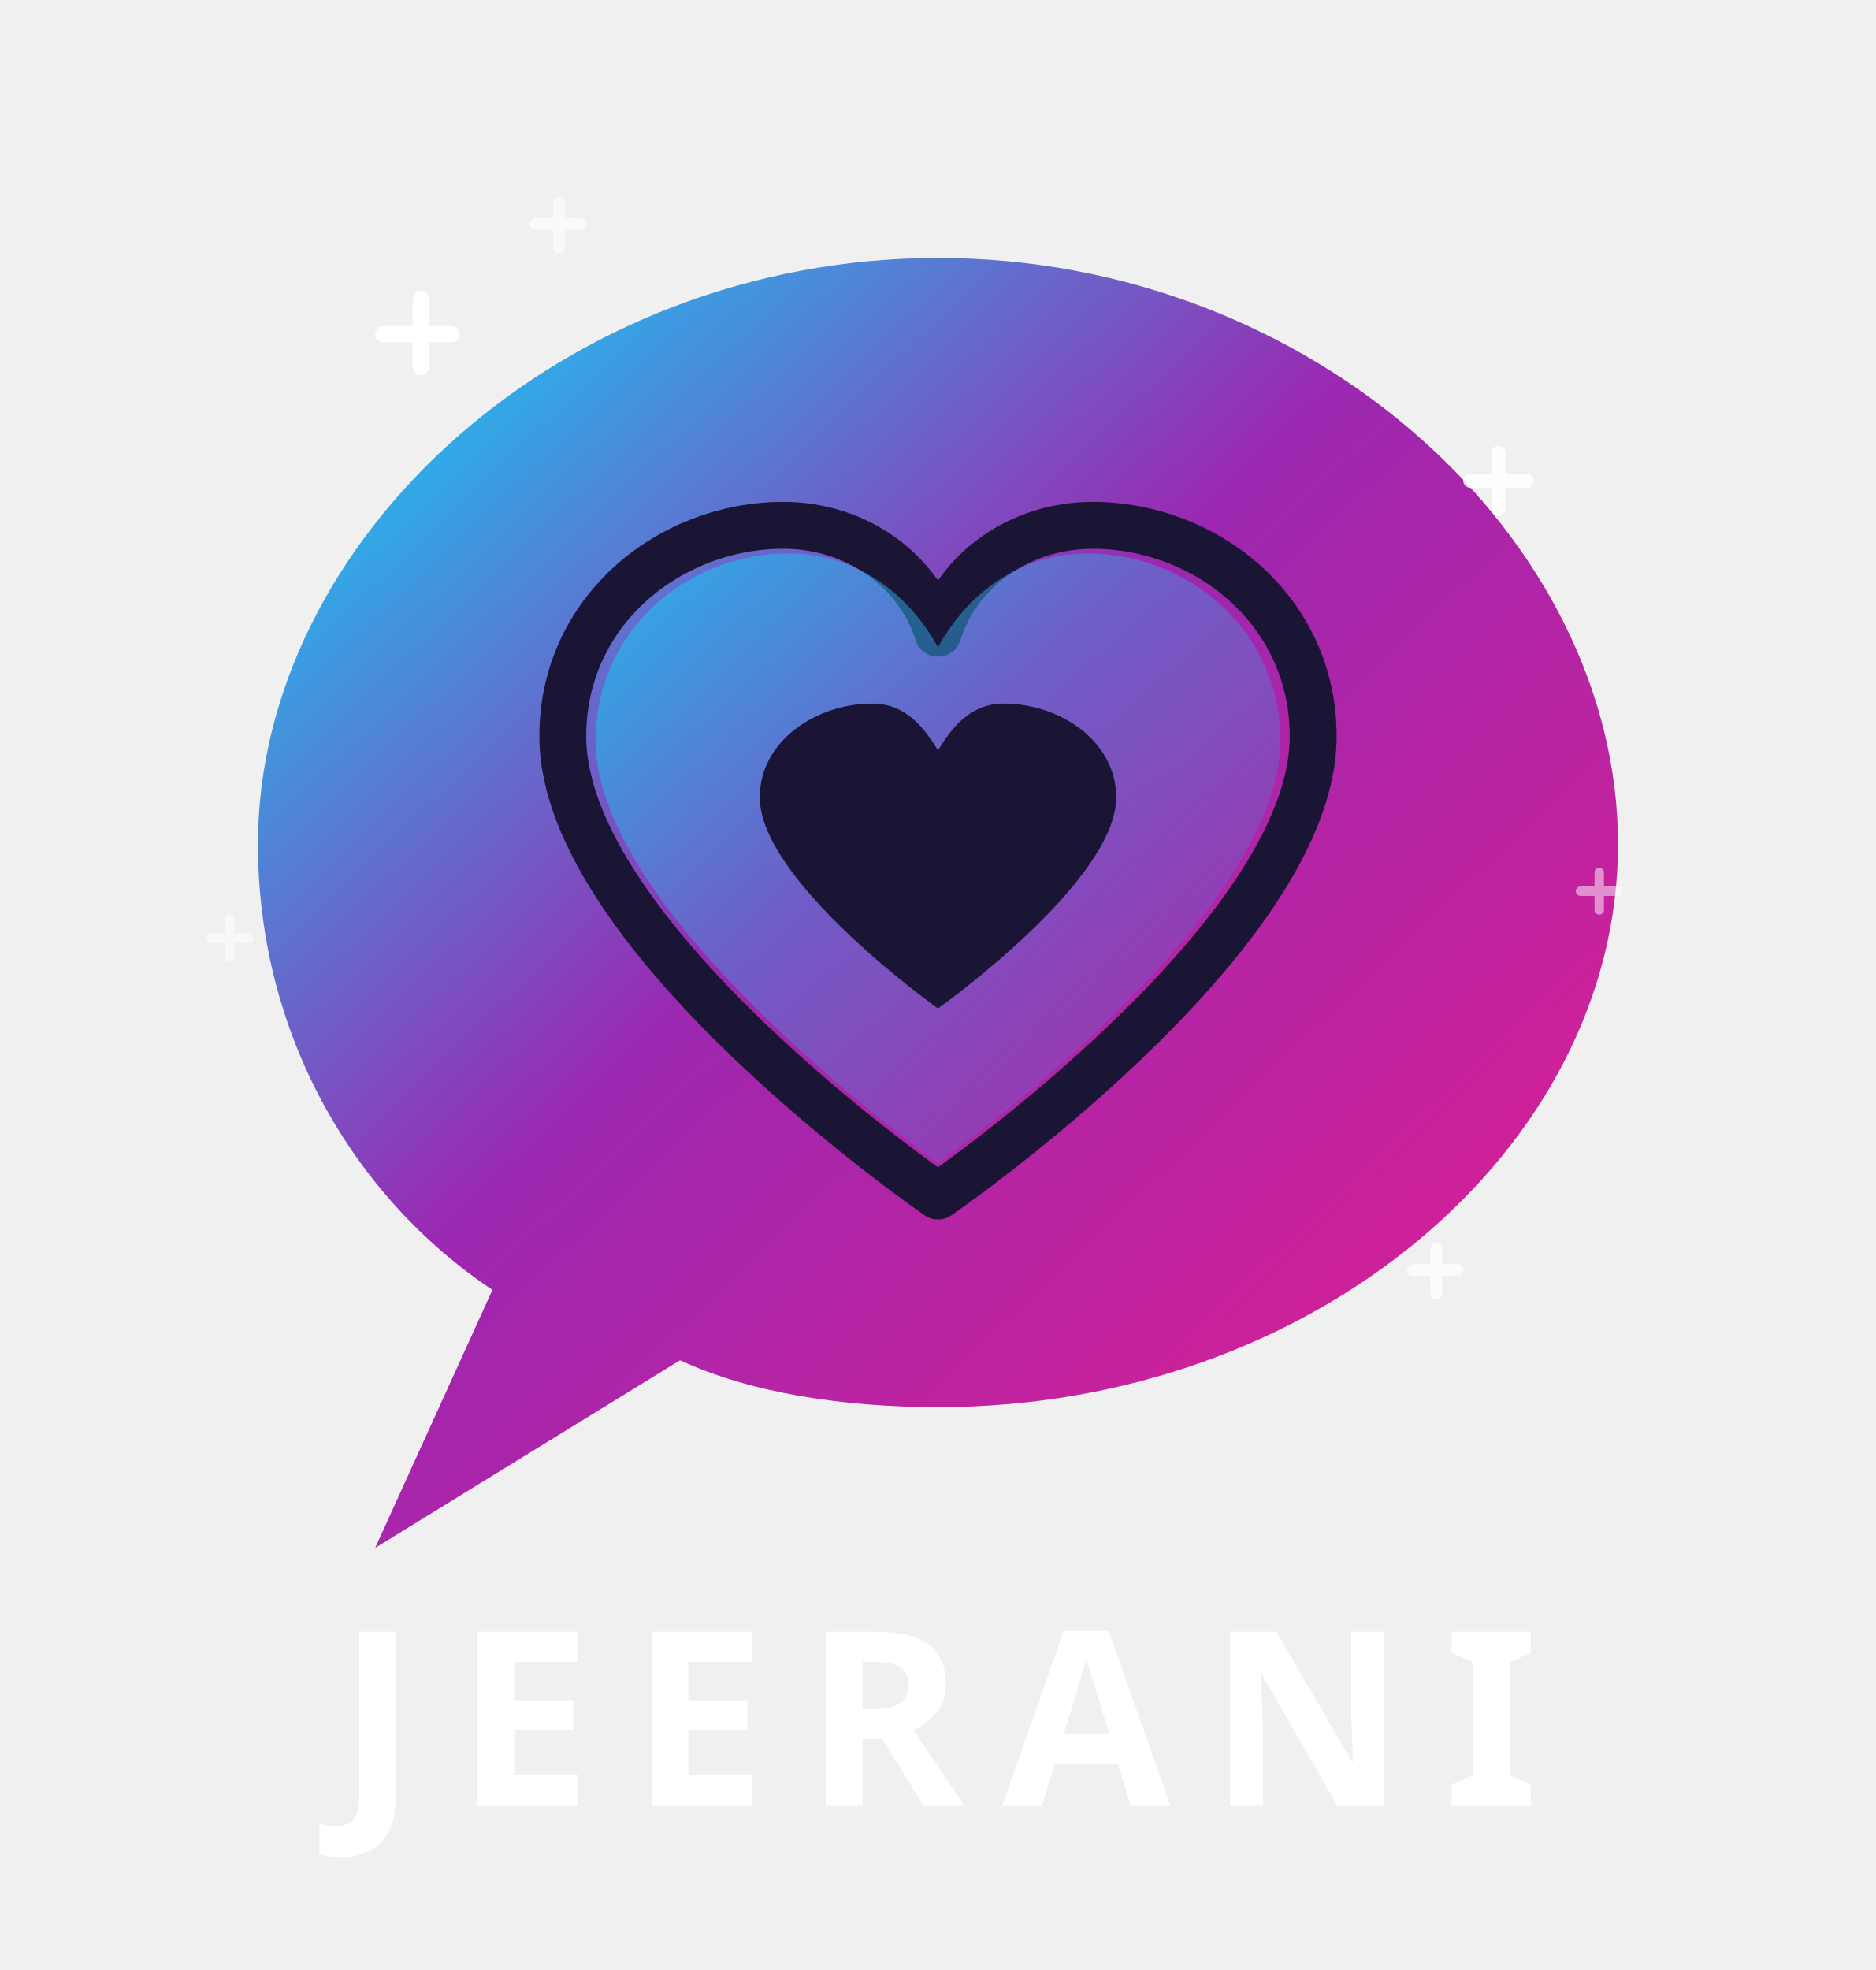
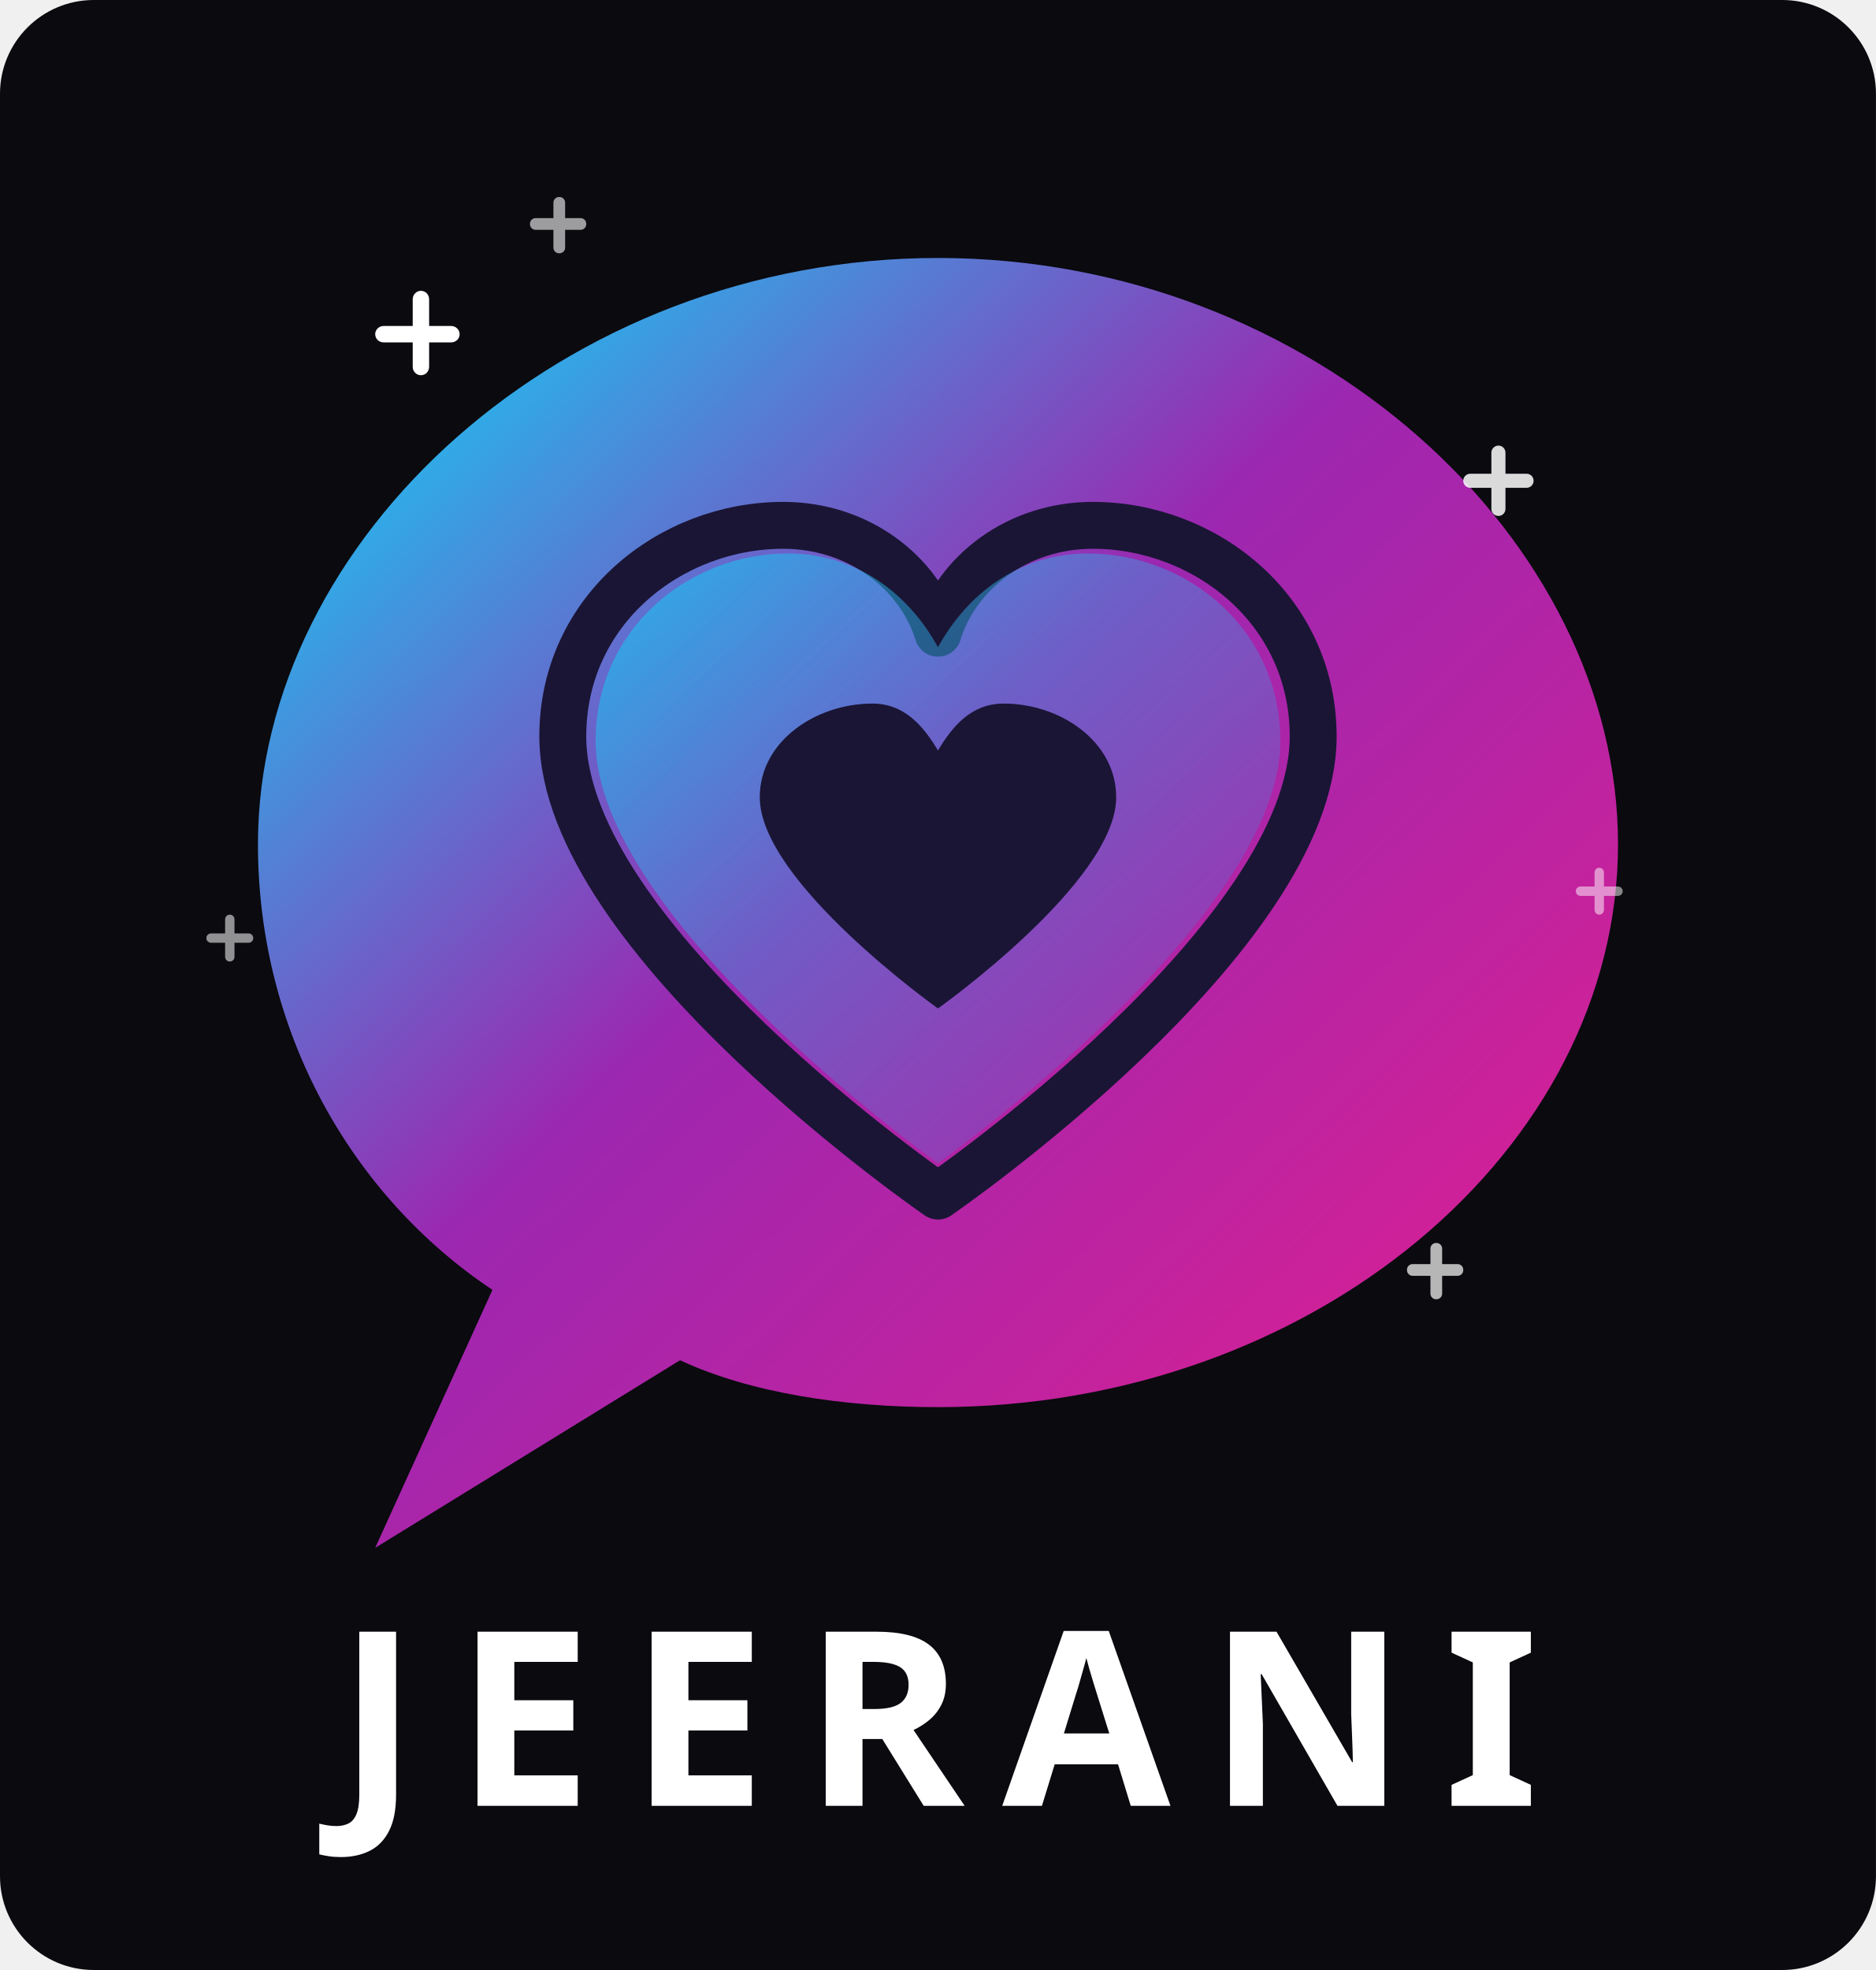
<svg xmlns="http://www.w3.org/2000/svg" viewBox="0 0 400 420" width="400" height="420">
+   <rect width="400" height="420" fill="#0a0a0f" rx="20" />
  <defs>
    <linearGradient id="g1" x1="0%" y1="0%" x2="100%" y2="100%">
      <stop offset="0%" stop-color="#00e5ff" />
      <stop offset="45%" stop-color="#9c27b0" />
      <stop offset="100%" stop-color="#e91e8c" />
    </linearGradient>
    <linearGradient id="g2" x1="0%" y1="0%" x2="100%" y2="100%">
      <stop offset="0%" stop-color="#00e5ff" stop-opacity="0.5" />
      <stop offset="100%" stop-color="#9c27b0" stop-opacity="0.5" />
    </linearGradient>
  </defs>
  <path d="M200 55 C120 55 55 115 55 180 C55 220 75 255 105 275 L80 330 L145 290 C160 297 180 300 200 300 C280 300 345 245 345 180 C345 115 280 55 200 55 Z" fill="url(#g1)" />
  <path d="M200 255 C200 255 120 200 120 157 C120 130 143 112 167 112 C183 112 196 122 200 135 C204 122 217 112 233 112 C257 112 280 130 280 157 C280 200 200 255 200 255 Z" fill="none" stroke="#1a1535" stroke-width="10" stroke-linejoin="round" stroke-linecap="round" />
  <path d="M200 248 C200 248 127 196 127 158 C127 134 147 118 168 118 C183 118 194 127 200 138 C206 127 217 118 232 118 C253 118 273 134 273 158 C273 196 200 248 200 248 Z" fill="url(#g2)" />
  <path d="M200 215 C200 215 162 188 162 170 C162 158 174 150 186 150 C193 150 197 155 200 160 C203 155 207 150 214 150 C226 150 238 158 238 170 C238 188 200 215 200 215 Z" fill="#1a1535" />
  <g fill="white">
    <rect x="88" y="62" width="3.5" height="18" rx="1.8" />
    <rect x="80" y="69.5" width="18" height="3.5" rx="1.8" />
  </g>
  <g fill="white" opacity="0.6">
    <rect x="118" y="42" width="2.5" height="12" rx="1.2" />
    <rect x="113" y="46.5" width="12" height="2.5" rx="1.2" />
  </g>
  <g fill="white" opacity="0.85">
    <rect x="318" y="95" width="3" height="15" rx="1.5" />
    <rect x="312" y="101" width="15" height="3" rx="1.5" />
  </g>
  <g fill="white" opacity="0.5">
    <rect x="340" y="185" width="2" height="10" rx="1" />
    <rect x="336" y="189" width="10" height="2" rx="1" />
  </g>
  <g fill="white" opacity="0.7">
    <rect x="305" y="265" width="2.5" height="12" rx="1.2" />
    <rect x="300" y="269.5" width="12" height="2.5" rx="1.2" />
  </g>
  <g fill="white" opacity="0.55">
    <rect x="48" y="195" width="2" height="10" rx="1" />
    <rect x="44" y="199" width="10" height="2" rx="1" />
  </g>
  <text x="200" y="385" text-anchor="middle" font-family="'Poppins','Arial Black',sans-serif" font-size="52" font-weight="800" fill="white" letter-spacing="8">JEERANI</text>
</svg>
